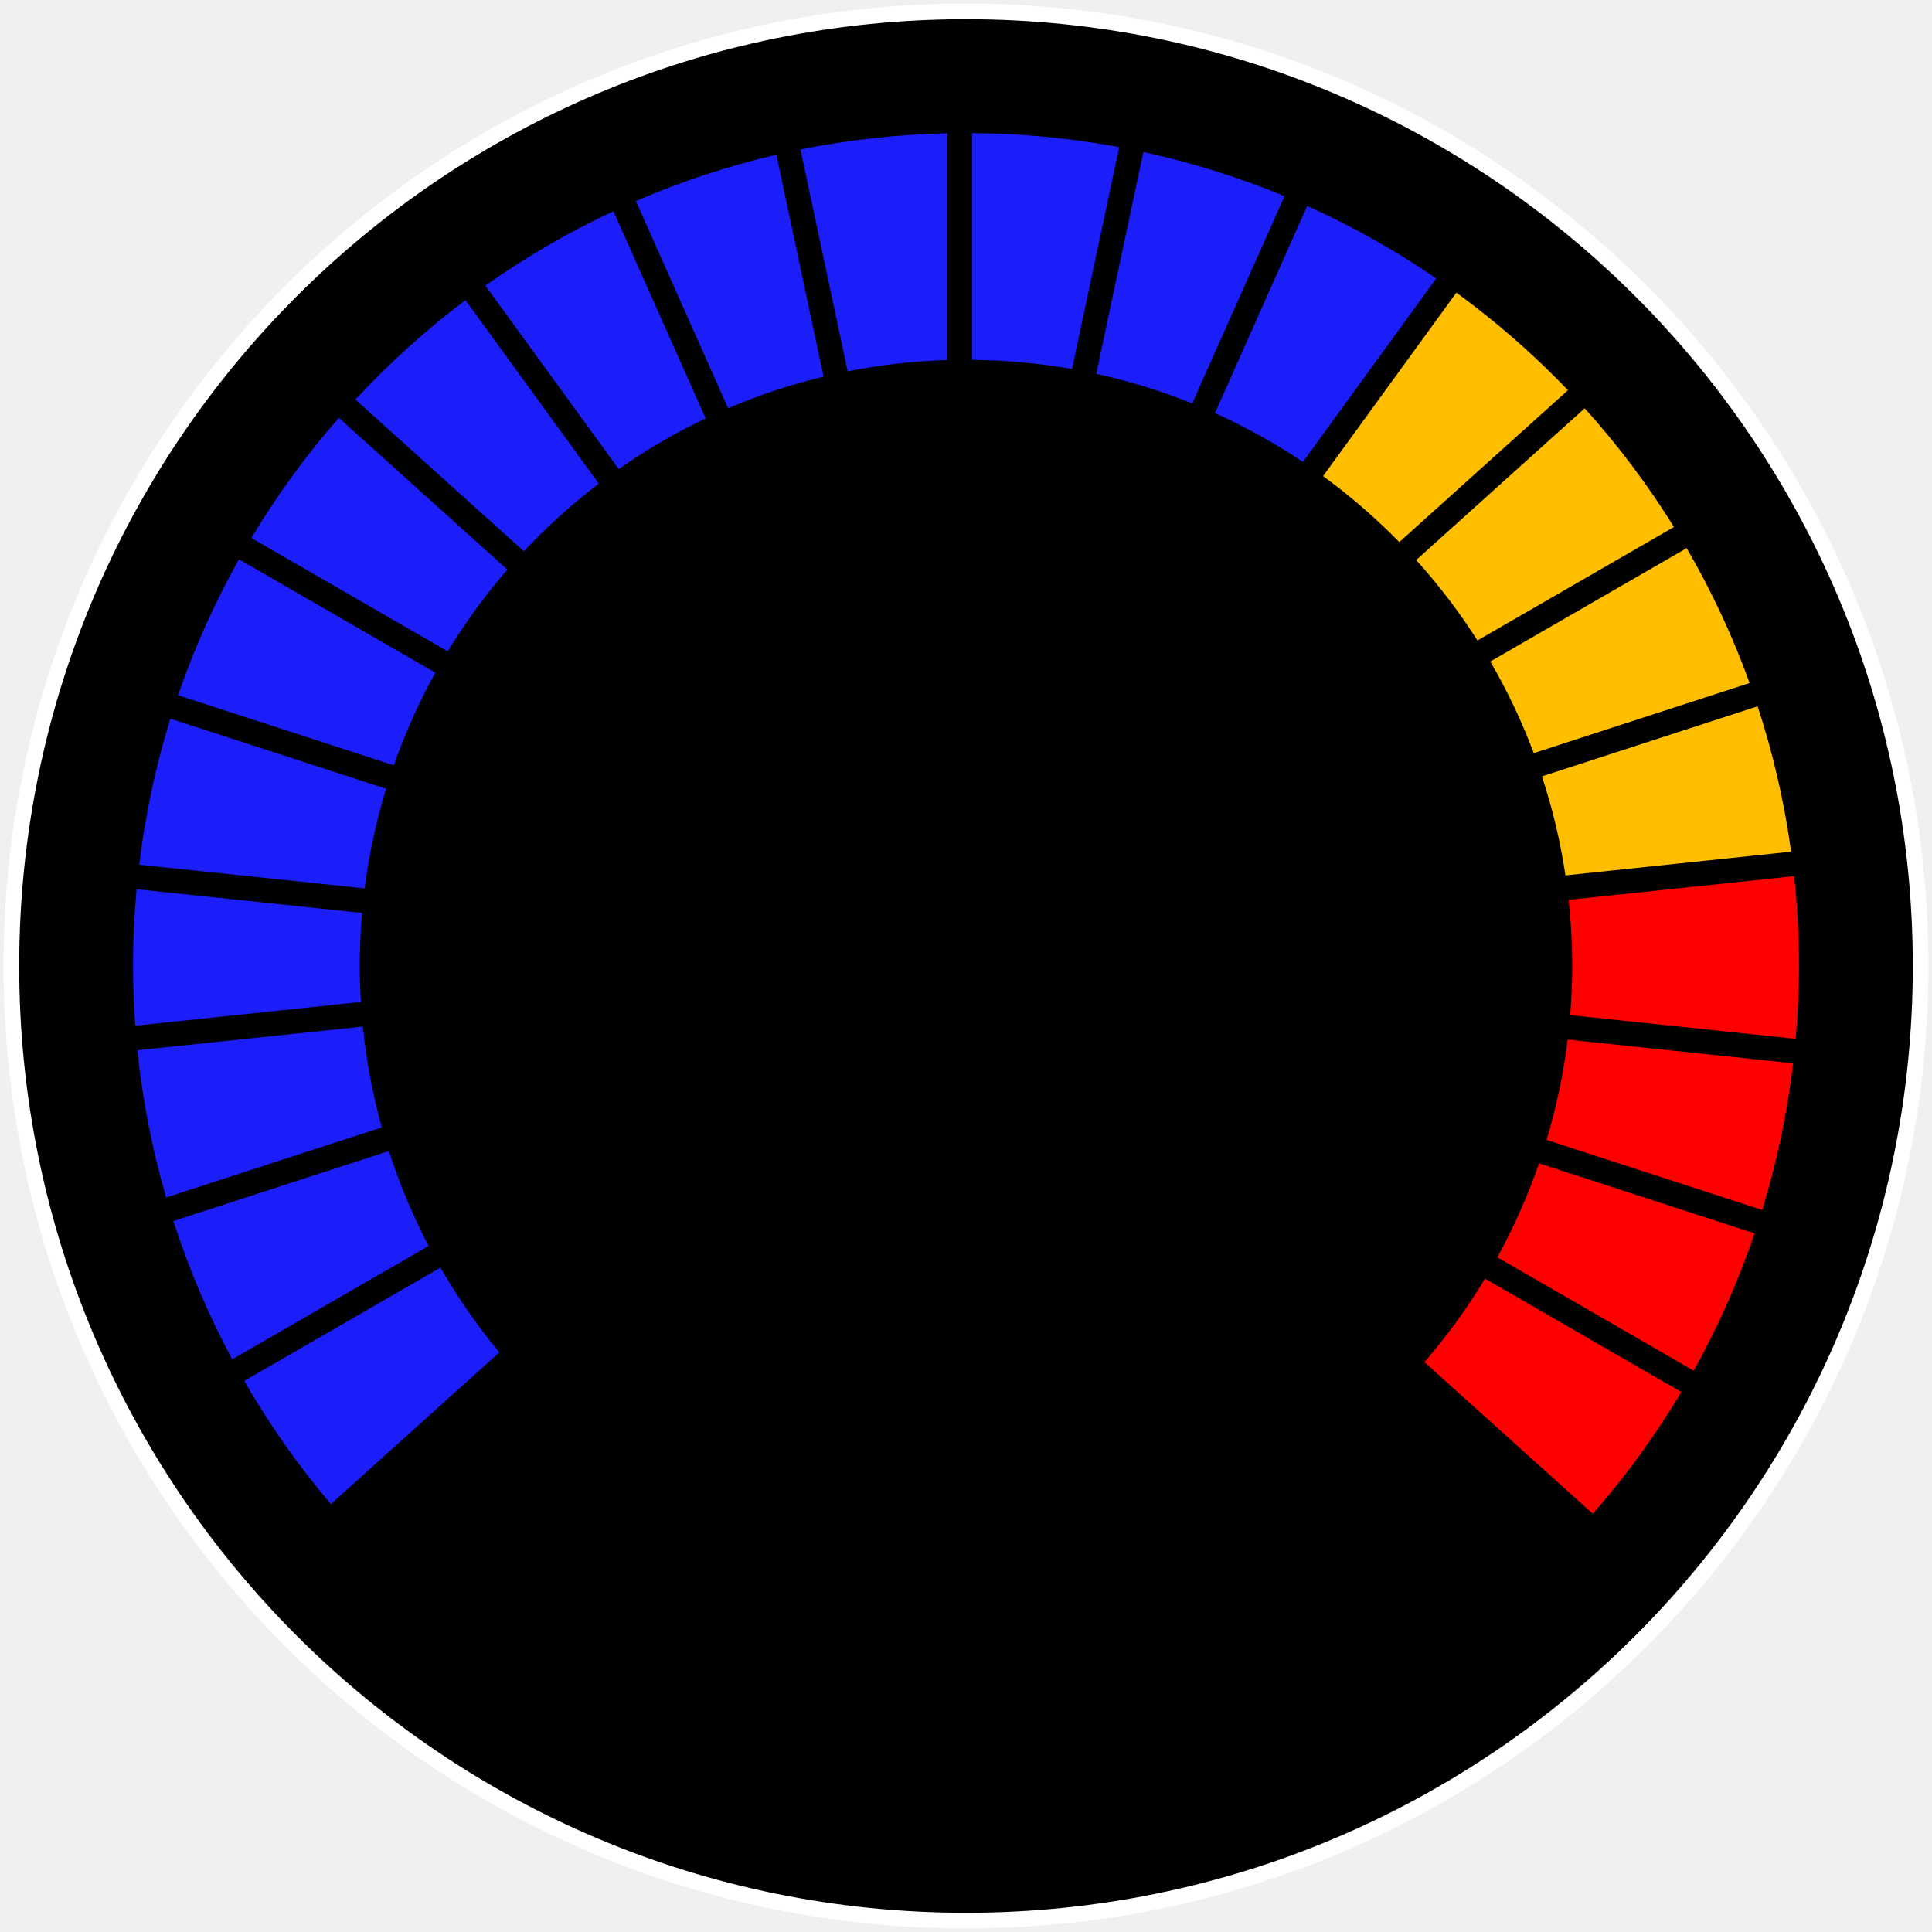
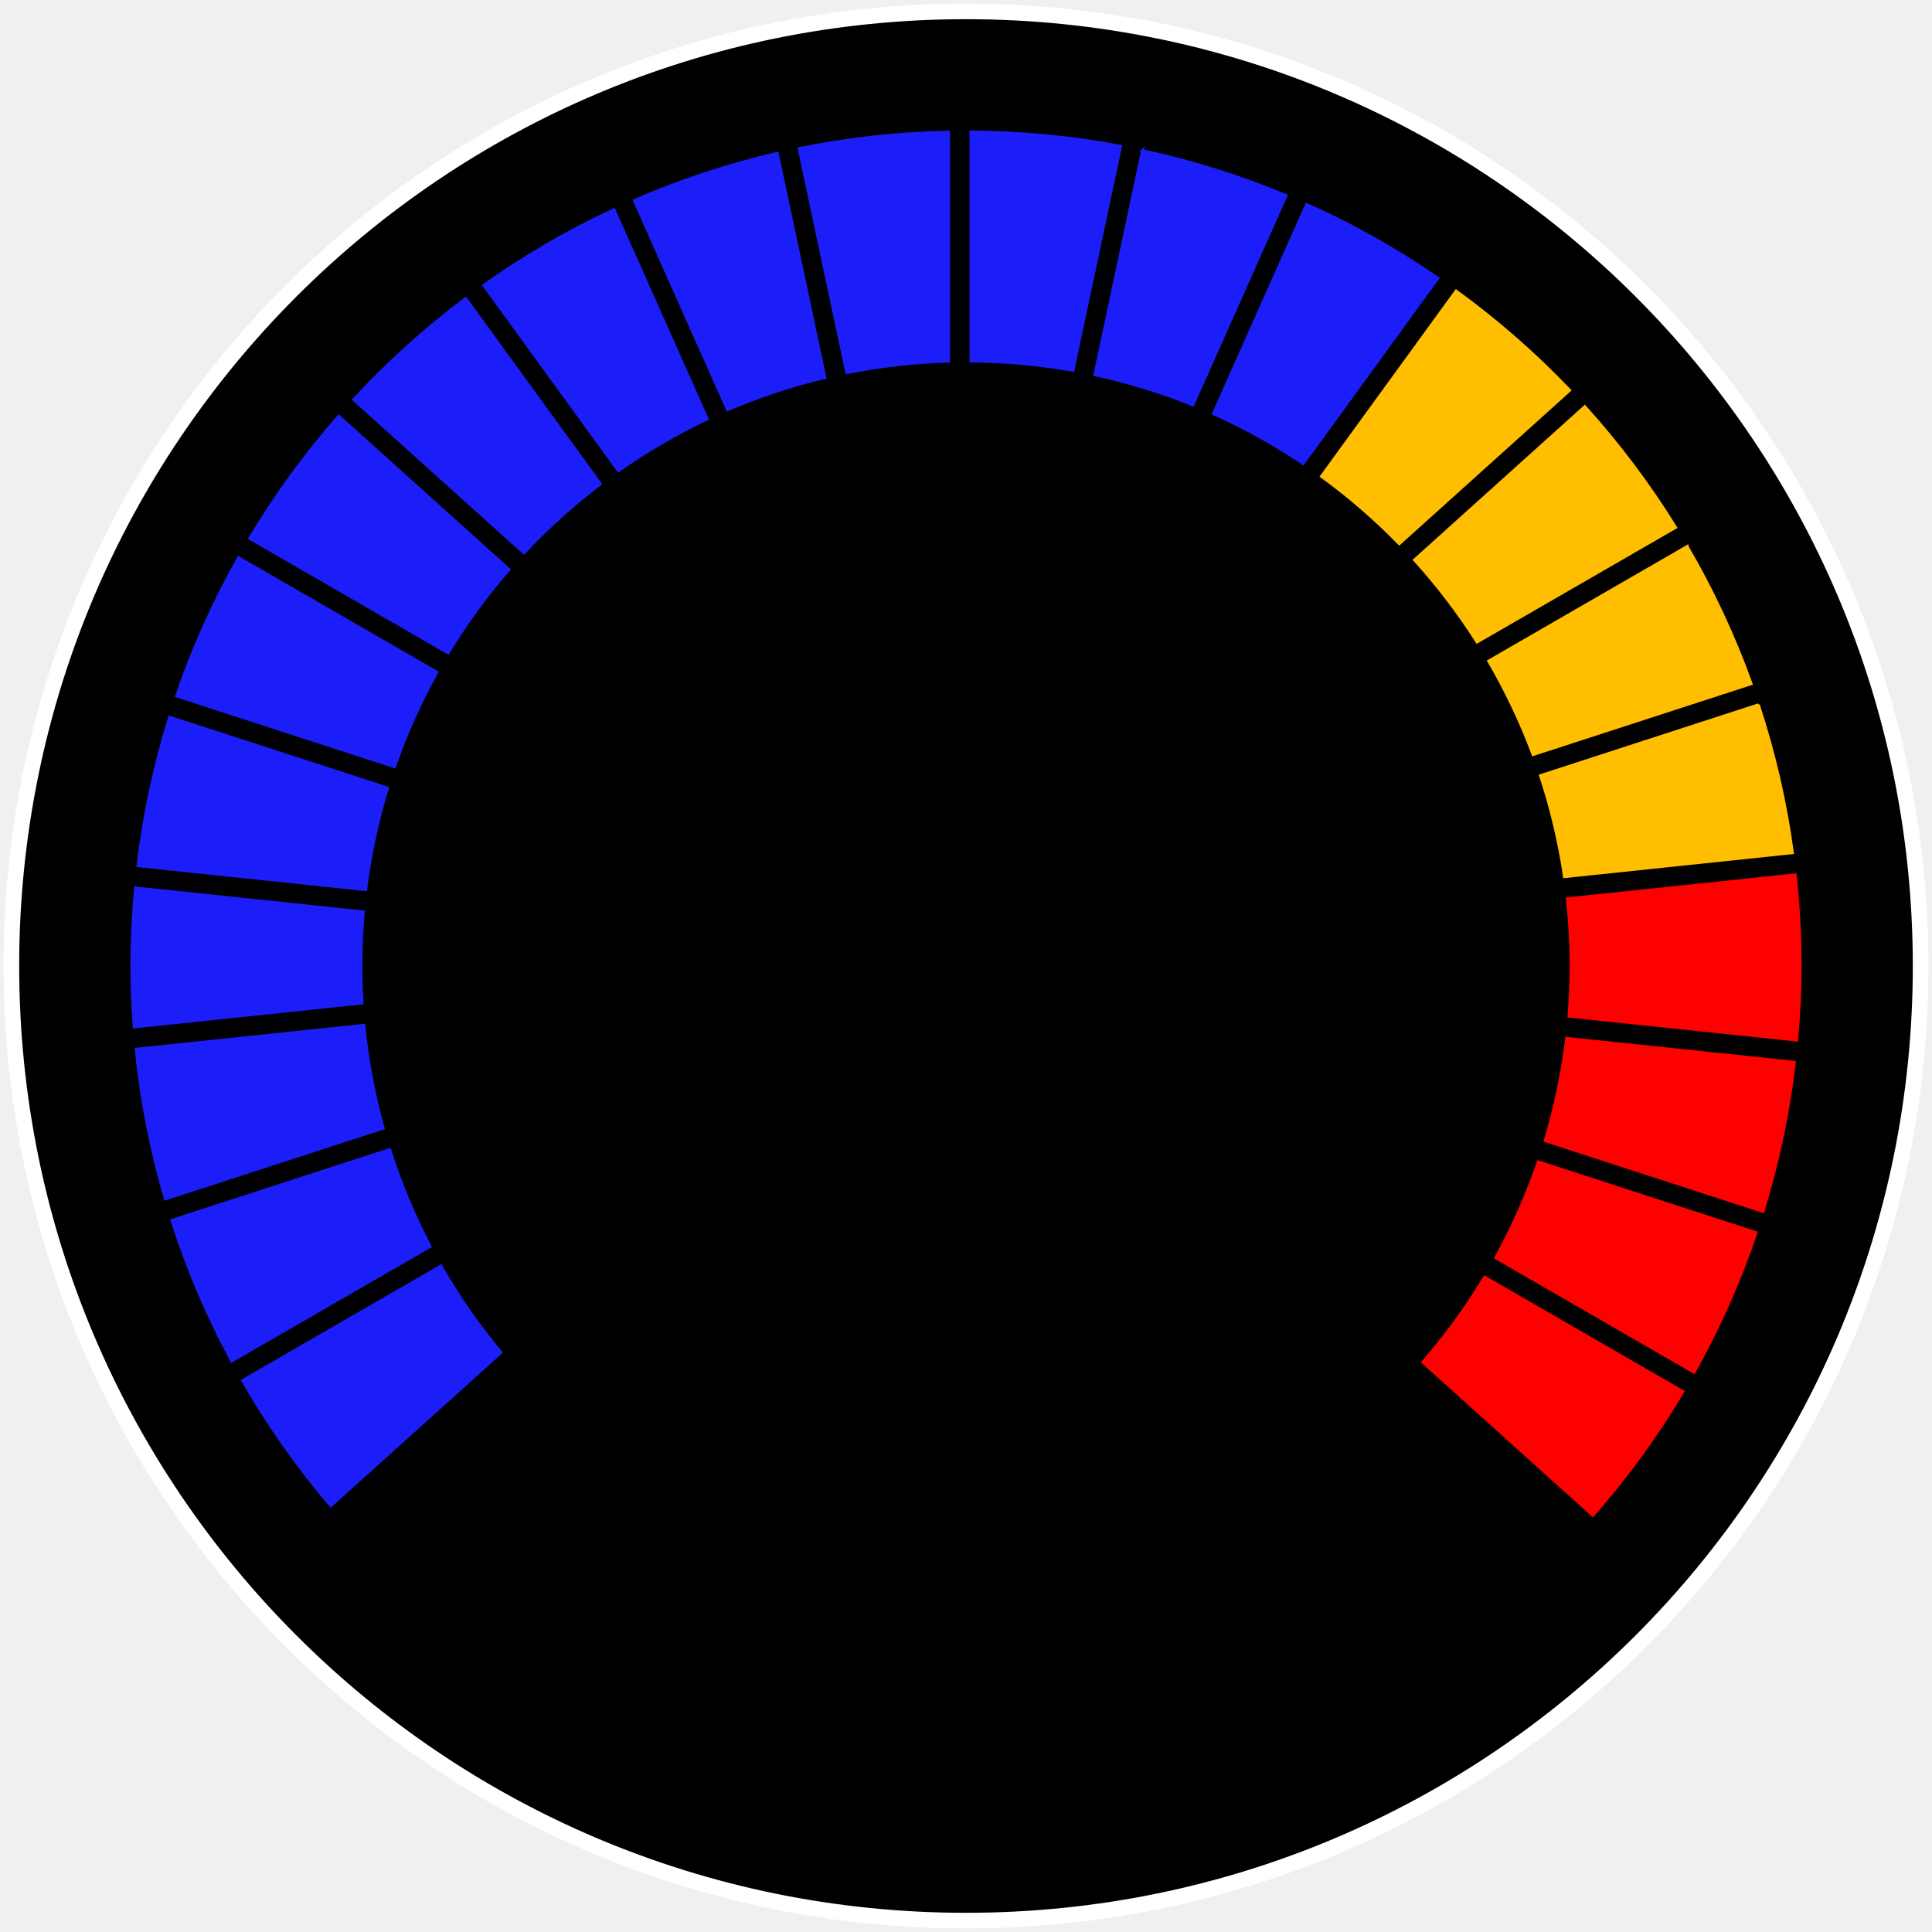
<svg xmlns="http://www.w3.org/2000/svg" width="600" height="600" viewBox="0 0 158.75 158.75" version="1.1" id="svg20">
  <defs id="defs14" />
  <g transform="translate(-26.45833)" id="speedo">
    <circle style="fill:#000000;fill-opacity:1;stroke:#ffffff;stroke-width:1.284;stroke-miterlimit:4;stroke-dasharray:none" id="background" cx="105.833" cy="79.375" r="78.44" />
-     <path style="fill:#1b1ef8;fill-opacity:1;stroke:#000000;stroke-width:0.213" d="m 106.225,10.829 v 18.845 c 2.866,0.022 5.675,0.284 8.406,0.771 l 3.92,-18.439 c -3.997,-0.75 -8.116,-1.153 -12.326,-1.177 z" id="segment12" />
-     <path style="fill:#1b1ef8;fill-opacity:1;stroke:#000000;stroke-width:0.213" d="m 104.414,10.841 c -4.207,0.086 -8.321,0.547 -12.309,1.358 l 3.92,18.439 c 2.723,-0.545 5.526,-0.869 8.39,-0.949 z" id="segment11" />
-     <path style="fill:#1b1ef8;fill-opacity:1;stroke:#000000;stroke-width:0.213" d="m 120.326,12.364 -3.919,18.436 c 2.785,0.604 5.483,1.44 8.073,2.489 l 7.67,-17.227 c -3.782,-1.574 -7.736,-2.817 -11.825,-3.697 z" id="segment13" />
-     <path style="fill:#1b1ef8;fill-opacity:1;stroke:#000000;stroke-width:0.213" d="m 90.335,12.583 c -4.075,0.942 -8.009,2.251 -11.769,3.883 l 7.666,17.219 c 2.57,-1.104 5.252,-1.996 8.024,-2.658 z" id="segment10" />
-     <path style="fill:#1b1ef8;fill-opacity:1;stroke:#000000;stroke-width:0.213" d="m 133.814,16.779 -7.666,17.219 c 2.59,1.161 5.063,2.537 7.395,4.106 l 11.081,-15.252 c -3.395,-2.335 -7.01,-4.373 -10.81,-6.073 z" id="segment14" />
-     <path style="fill:#1b1ef8;fill-opacity:1;stroke:#000000;stroke-width:0.213" d="m 76.915,17.21 c -3.774,1.759 -7.363,3.846 -10.725,6.234 l 11.08,15.25 c 2.302,-1.619 4.747,-3.047 7.313,-4.263 z" id="segment09" />
-     <path style="fill:#ffbf00;fill-opacity:1;stroke:#000000;stroke-width:0.213" d="m 146.103,23.898 -11.077,15.246 c 2.291,1.666 4.435,3.522 6.407,5.546 l 14.015,-12.619 c -2.858,-2.997 -5.988,-5.732 -9.345,-8.173 z" id="segment15" />
-     <path style="fill:#1b1ef8;fill-opacity:1;stroke:#000000;stroke-width:0.213" d="m 64.727,24.512 c -3.321,2.493 -6.406,5.282 -9.221,8.325 l 14.005,12.611 c 1.932,-2.068 4.038,-3.971 6.296,-5.685 z" id="segment08" />
-     <path style="fill:#ffbf00;fill-opacity:1;stroke:#000000;stroke-width:0.213" d="m 156.679,33.399 -14.004,12.609 c 1.901,2.098 3.624,4.359 5.149,6.759 l 16.331,-9.428 c -2.192,-3.54 -4.695,-6.867 -7.476,-9.94 z" id="segment16" />
-     <path style="fill:#1b1ef8;fill-opacity:1;stroke:#000000;stroke-width:0.213" d="m 54.292,34.182 c -2.734,3.116 -5.191,6.482 -7.33,10.06 l 16.322,9.424 c 1.475,-2.436 3.154,-4.735 5.012,-6.874 z" id="segment07" />
-     <path style="fill:#ffbf00;fill-opacity:1;stroke:#000000;stroke-width:0.213" d="m 165.089,44.892 -16.322,9.424 c 1.429,2.442 2.654,5.016 3.655,7.701 l 17.938,-5.828 c -1.418,-3.946 -3.187,-7.724 -5.271,-11.296 z" id="segment17" />
-     <path style="fill:#1b1ef8;fill-opacity:1;stroke:#000000;stroke-width:0.213" d="m 46.054,45.809 c -2.029,3.606 -3.744,7.413 -5.102,11.386 l 17.931,5.826 c 0.944,-2.711 2.116,-5.314 3.494,-7.788 z" id="segment06" />
-     <path style="fill:#ffbf00;fill-opacity:1;stroke:#000000;stroke-width:0.213" d="m 170.949,57.9 -17.926,5.825 c 0.888,2.68 1.555,5.461 1.977,8.321 l 18.753,-1.971 c -0.568,-4.19 -1.515,-8.26 -2.805,-12.174 z" id="segment18" />
-     <path style="fill:#1b1ef8;fill-opacity:1;stroke:#000000;stroke-width:0.213" d="m 40.388,58.916 c -1.229,3.936 -2.109,8.025 -2.613,12.23 l 18.742,1.97 c 0.361,-2.875 0.969,-5.674 1.8,-8.375 z" id="segment05" />
-     <path style="fill:#ff0000;fill-opacity:1;stroke:#000000;stroke-width:0.213" d="m 173.974,71.873 -18.742,1.97 c 0.201,1.817 0.308,3.662 0.308,5.533 -8.8e-4,1.384 -0.064,2.761 -0.179,4.13 l 18.742,1.97 c 0.182,-2.02 0.28,-4.055 0.282,-6.1 -1e-5,-2.536 -0.142,-5.038 -0.411,-7.502 z" id="segment19" />
-     <path style="fill:#1b1ef8;fill-opacity:1;stroke:#000000;stroke-width:0.213" d="m 37.584,72.947 c -0.197,2.117 -0.302,4.26 -0.302,6.428 0.001,1.682 0.065,3.357 0.189,5.023 l 18.756,-1.972 c -0.063,-1.013 -0.099,-2.031 -0.1,-3.052 7e-6,-1.503 0.07,-2.989 0.201,-4.457 z" id="segment04" />
-     <path style="fill:#1b1ef8;fill-opacity:1;stroke:#000000;stroke-width:0.213" d="m 56.37,84.233 -18.74,1.97 c 0.423,4.194 1.235,8.319 2.407,12.329 L 57.961,92.708 C 57.189,89.947 56.655,87.112 56.37,84.233 Z" id="segment03" />
-     <path style="fill:#ff0000;fill-opacity:1;stroke:#000000;stroke-width:0.213" d="m 155.177,85.307 c -0.347,2.866 -0.941,5.686 -1.771,8.428 l 17.919,5.822 c 1.233,-3.989 2.102,-8.099 2.591,-12.28 z" id="segment20" />
-     <path style="fill:#1b1ef8;fill-opacity:1;stroke:#000000;stroke-width:0.213" d="m 58.483,94.442 -17.916,5.822 c 1.285,4.003 2.933,7.881 4.929,11.583 l 16.324,-9.425 c -1.342,-2.558 -2.458,-5.228 -3.336,-7.98 z" id="segment02" />
-     <path style="fill:#ff0000;fill-opacity:1;stroke:#000000;stroke-width:0.213" d="m 152.848,95.456 c -0.936,2.728 -2.107,5.37 -3.502,7.897 l 16.316,9.42 c 2.052,-3.669 3.76,-7.517 5.106,-11.495 z" id="segment21" />
-     <path style="fill:#1b1ef8;fill-opacity:1;stroke:#000000;stroke-width:0.213" d="m 62.689,104.012 -16.311,9.417 c 2.086,3.636 4.512,7.091 7.256,10.315 l 14.004,-12.608 c -1.862,-2.236 -3.517,-4.621 -4.949,-7.124 z" id="segment01" />
-     <path style="fill:#ff0000;fill-opacity:1;stroke:#000000;stroke-width:0.213" d="m 148.444,104.924 c -1.483,2.468 -3.185,4.815 -5.093,7.01 l 13.996,12.602 c 2.792,-3.181 5.271,-6.594 7.41,-10.194 z" id="segment22" />
+     <path style="fill:#1b1ef8;fill-opacity:1;stroke:#1b1ef8;stroke-width:0.213" d="m 106.225,10.829 v 18.845 c 2.866,0.022 5.675,0.284 8.406,0.771 l 3.92,-18.439 c -3.997,-0.75 -8.116,-1.153 -12.326,-1.177 z" id="segment12" />
+     <path style="fill:#1b1ef8;fill-opacity:1;stroke:#1b1ef8;stroke-width:0.213" d="m 104.414,10.841 c -4.207,0.086 -8.321,0.547 -12.309,1.358 l 3.92,18.439 c 2.723,-0.545 5.526,-0.869 8.39,-0.949 z" id="segment11" />
+     <path style="fill:#1b1ef8;fill-opacity:1;stroke:#1b1ef8;stroke-width:0.213" d="m 120.326,12.364 -3.919,18.436 c 2.785,0.604 5.483,1.44 8.073,2.489 l 7.67,-17.227 c -3.782,-1.574 -7.736,-2.817 -11.825,-3.697 z" id="segment13" />
+     <path style="fill:#1b1ef8;fill-opacity:1;stroke:#1b1ef8;stroke-width:0.213" d="m 90.335,12.583 c -4.075,0.942 -8.009,2.251 -11.769,3.883 l 7.666,17.219 c 2.57,-1.104 5.252,-1.996 8.024,-2.658 z" id="segment10" />
+     <path style="fill:#1b1ef8;fill-opacity:1;stroke:#1b1ef8;stroke-width:0.213" d="m 133.814,16.779 -7.666,17.219 c 2.59,1.161 5.063,2.537 7.395,4.106 l 11.081,-15.252 c -3.395,-2.335 -7.01,-4.373 -10.81,-6.073 z" id="segment14" />
+     <path style="fill:#1b1ef8;fill-opacity:1;stroke:#1b1ef8;stroke-width:0.213" d="m 76.915,17.21 c -3.774,1.759 -7.363,3.846 -10.725,6.234 l 11.08,15.25 c 2.302,-1.619 4.747,-3.047 7.313,-4.263 z" id="segment9" />
+     <path style="fill:#ffbf00;fill-opacity:1;stroke:#ffbf00;stroke-width:0.213" d="m 146.103,23.898 -11.077,15.246 c 2.291,1.666 4.435,3.522 6.407,5.546 l 14.015,-12.619 c -2.858,-2.997 -5.988,-5.732 -9.345,-8.173 z" id="segment15" />
+     <path style="fill:#1b1ef8;fill-opacity:1;stroke:#1b1ef8;stroke-width:0.213" d="m 64.727,24.512 c -3.321,2.493 -6.406,5.282 -9.221,8.325 l 14.005,12.611 c 1.932,-2.068 4.038,-3.971 6.296,-5.685 z" id="segment8" />
+     <path style="fill:#ffbf00;fill-opacity:1;stroke:#ffbf00;stroke-width:0.213" d="m 156.679,33.399 -14.004,12.609 c 1.901,2.098 3.624,4.359 5.149,6.759 l 16.331,-9.428 c -2.192,-3.54 -4.695,-6.867 -7.476,-9.94 z" id="segment16" />
+     <path style="fill:#1b1ef8;fill-opacity:1;stroke:#1b1ef8;stroke-width:0.213" d="m 54.292,34.182 c -2.734,3.116 -5.191,6.482 -7.33,10.06 l 16.322,9.424 c 1.475,-2.436 3.154,-4.735 5.012,-6.874 z" id="segment7" />
+     <path style="fill:#ffbf00;fill-opacity:1;stroke:#ffbf00;stroke-width:0.213" d="m 165.089,44.892 -16.322,9.424 c 1.429,2.442 2.654,5.016 3.655,7.701 l 17.938,-5.828 c -1.418,-3.946 -3.187,-7.724 -5.271,-11.296 z" id="segment17" />
+     <path style="fill:#1b1ef8;fill-opacity:1;stroke:#1b1ef8;stroke-width:0.213" d="m 46.054,45.809 c -2.029,3.606 -3.744,7.413 -5.102,11.386 l 17.931,5.826 c 0.944,-2.711 2.116,-5.314 3.494,-7.788 z" id="segment6" />
+     <path style="fill:#ffbf00;fill-opacity:1;stroke:#ffbf00;stroke-width:0.213" d="m 170.949,57.9 -17.926,5.825 c 0.888,2.68 1.555,5.461 1.977,8.321 l 18.753,-1.971 c -0.568,-4.19 -1.515,-8.26 -2.805,-12.174 z" id="segment18" />
+     <path style="fill:#1b1ef8;fill-opacity:1;stroke:#1b1ef8;stroke-width:0.213" d="m 40.388,58.916 c -1.229,3.936 -2.109,8.025 -2.613,12.23 l 18.742,1.97 c 0.361,-2.875 0.969,-5.674 1.8,-8.375 z" id="segment5" />
+     <path style="fill:#ff0000;fill-opacity:1;stroke:#ff0000;stroke-width:0.213" d="m 173.974,71.873 -18.742,1.97 c 0.201,1.817 0.308,3.662 0.308,5.533 -8.8e-4,1.384 -0.064,2.761 -0.179,4.13 l 18.742,1.97 c 0.182,-2.02 0.28,-4.055 0.282,-6.1 -1e-5,-2.536 -0.142,-5.038 -0.411,-7.502 z" id="segment19" />
+     <path style="fill:#1b1ef8;fill-opacity:1;stroke:#1b1ef8;stroke-width:0.213" d="m 37.584,72.947 c -0.197,2.117 -0.302,4.26 -0.302,6.428 0.001,1.682 0.065,3.357 0.189,5.023 l 18.756,-1.972 c -0.063,-1.013 -0.099,-2.031 -0.1,-3.052 7e-6,-1.503 0.07,-2.989 0.201,-4.457 z" id="segment4" />
+     <path style="fill:#1b1ef8;fill-opacity:1;stroke:#1b1ef8;stroke-width:0.213" d="m 56.37,84.233 -18.74,1.97 c 0.423,4.194 1.235,8.319 2.407,12.329 L 57.961,92.708 C 57.189,89.947 56.655,87.112 56.37,84.233 Z" id="segment3" />
+     <path style="fill:#ff0000;fill-opacity:1;stroke:#ff0000;stroke-width:0.213" d="m 155.177,85.307 c -0.347,2.866 -0.941,5.686 -1.771,8.428 l 17.919,5.822 c 1.233,-3.989 2.102,-8.099 2.591,-12.28 z" id="segment20" />
+     <path style="fill:#1b1ef8;fill-opacity:1;stroke:#1b1ef8;stroke-width:0.213" d="m 58.483,94.442 -17.916,5.822 c 1.285,4.003 2.933,7.881 4.929,11.583 l 16.324,-9.425 c -1.342,-2.558 -2.458,-5.228 -3.336,-7.98 z" id="segment2" />
+     <path style="fill:#ff0000;fill-opacity:1;stroke:#ff0000;stroke-width:0.213" d="m 152.848,95.456 c -0.936,2.728 -2.107,5.37 -3.502,7.897 l 16.316,9.42 c 2.052,-3.669 3.76,-7.517 5.106,-11.495 z" id="segment21" />
+     <path style="fill:#1b1ef8;fill-opacity:1;stroke:#1b1ef8;stroke-width:0.213" d="m 62.689,104.012 -16.311,9.417 c 2.086,3.636 4.512,7.091 7.256,10.315 l 14.004,-12.608 c -1.862,-2.236 -3.517,-4.621 -4.949,-7.124 z" id="segment1" />
+     <path style="fill:#ff0000;fill-opacity:1;stroke:#ff0000;stroke-width:0.213" d="m 148.444,104.924 c -1.483,2.468 -3.185,4.815 -5.093,7.01 l 13.996,12.602 c 2.792,-3.181 5.271,-6.594 7.41,-10.194 z" id="segment22" />
  </g>
</svg>
